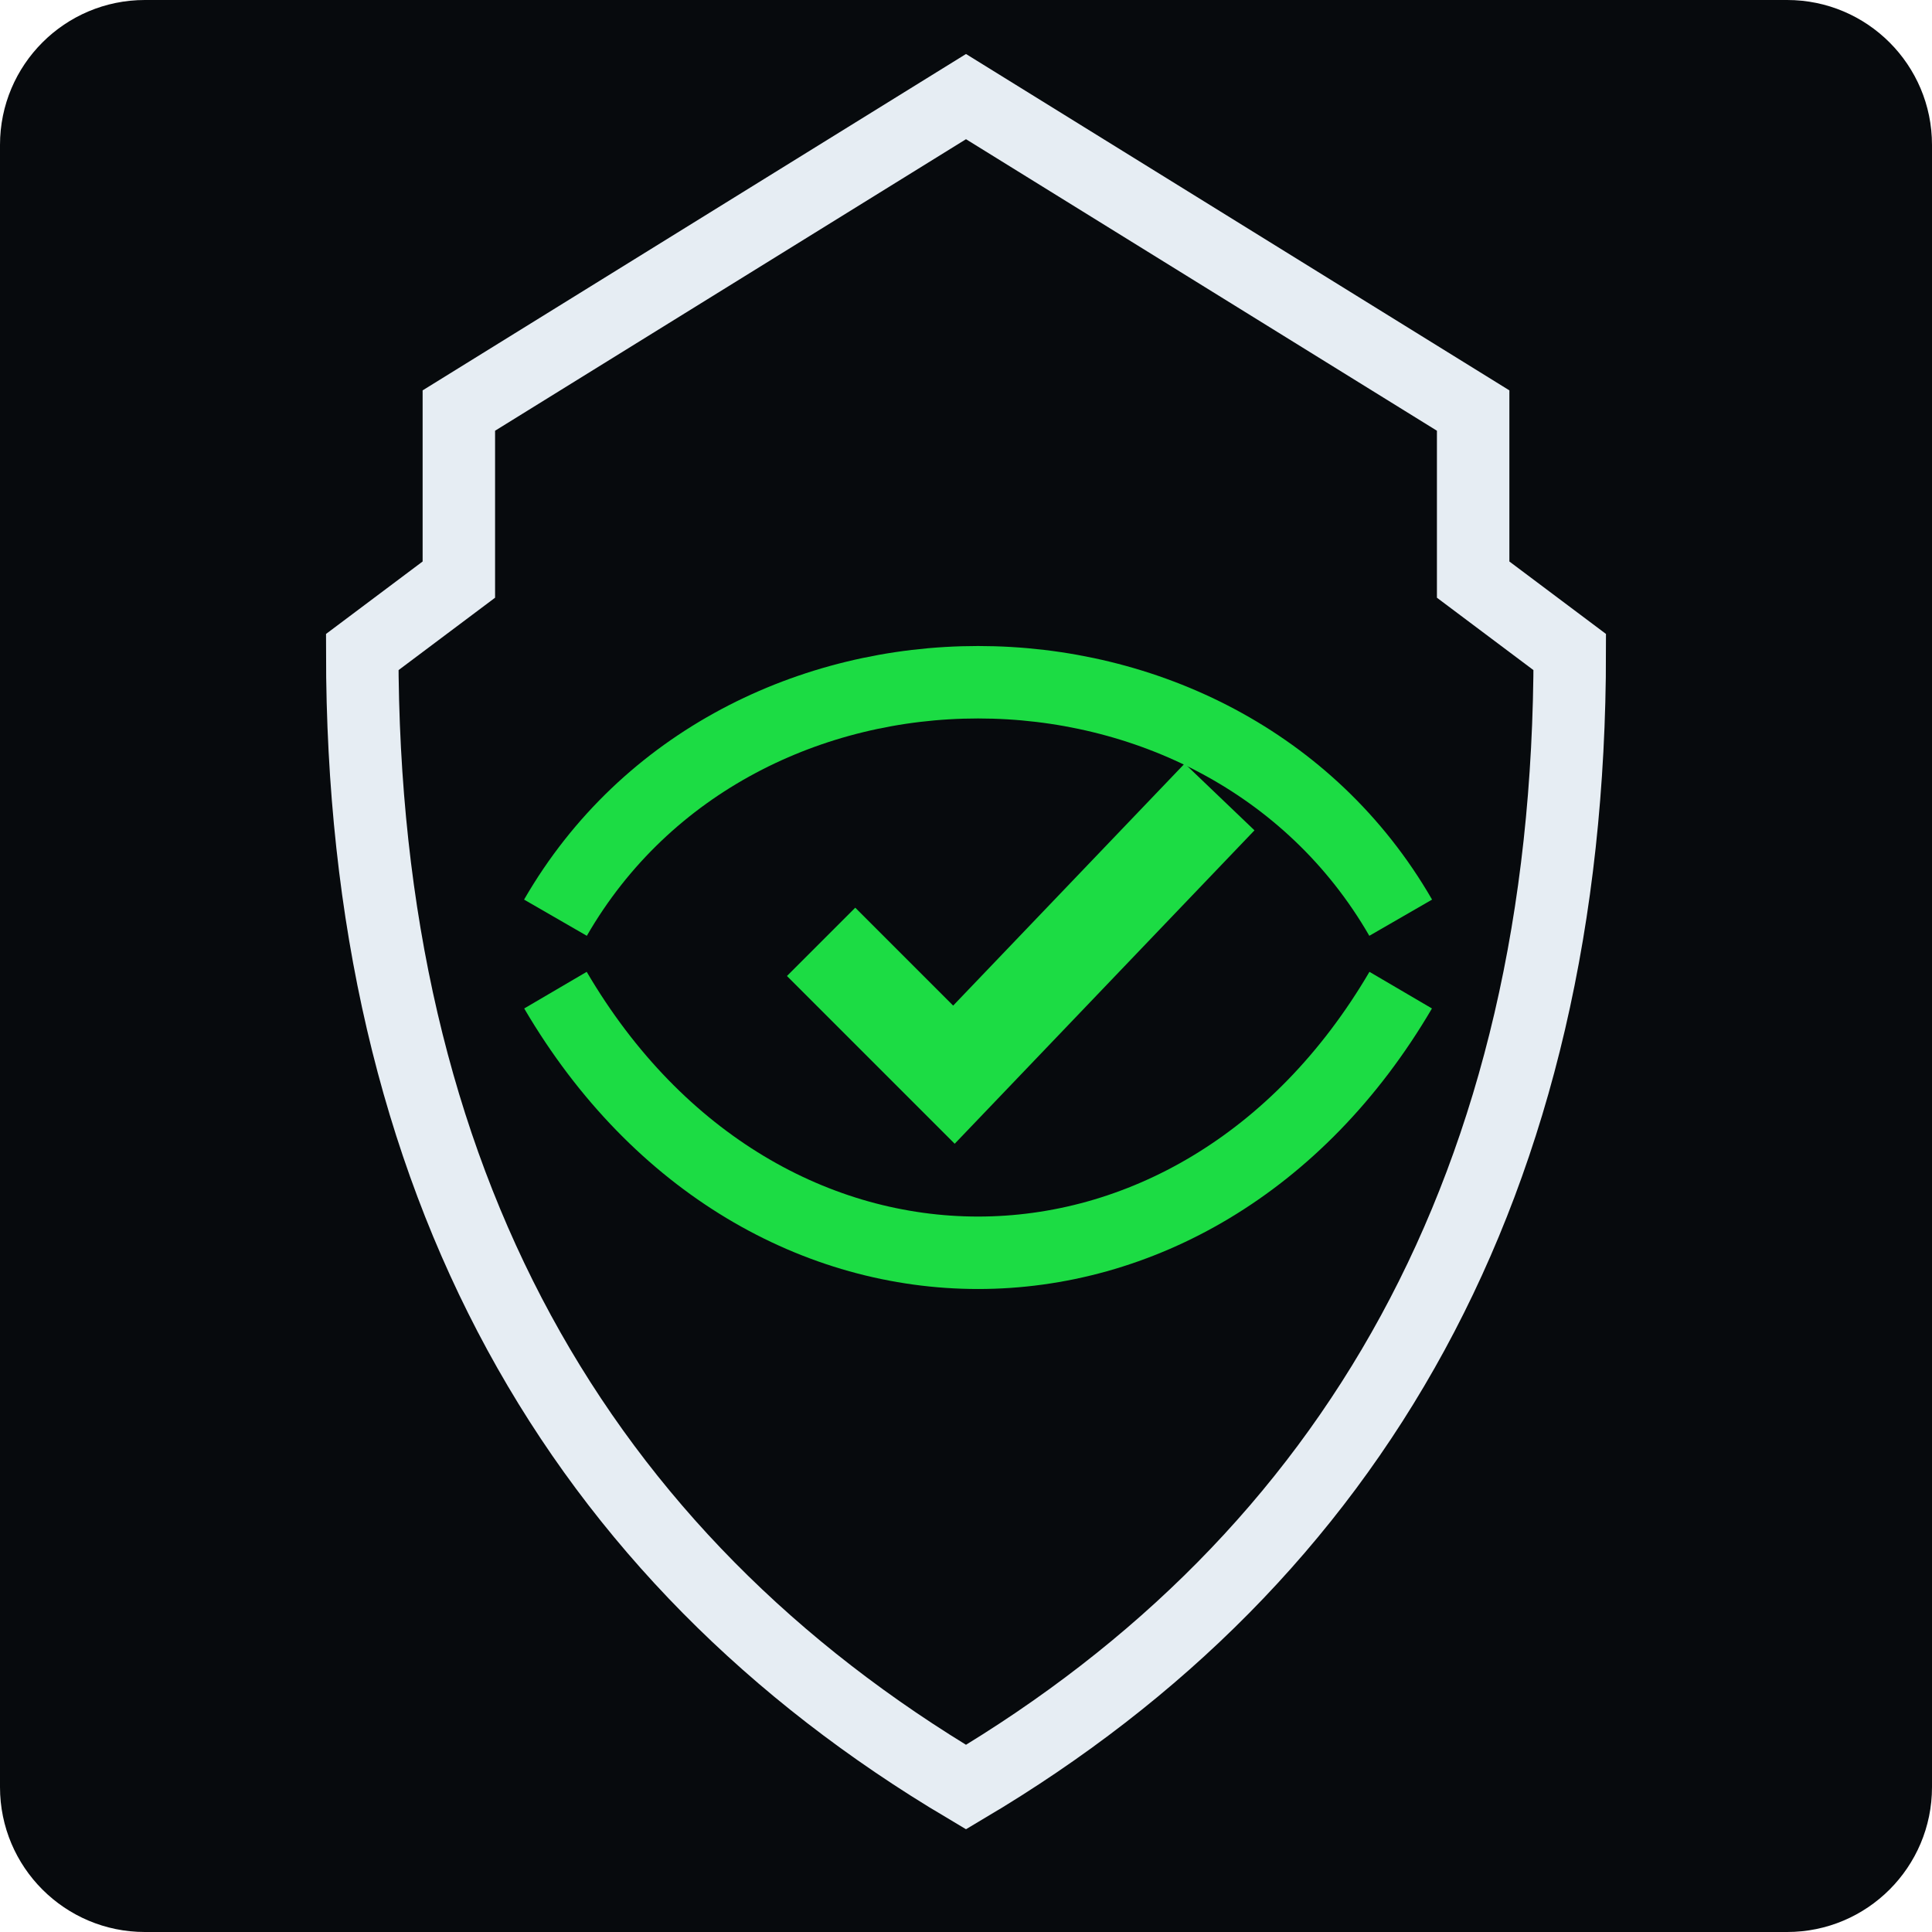
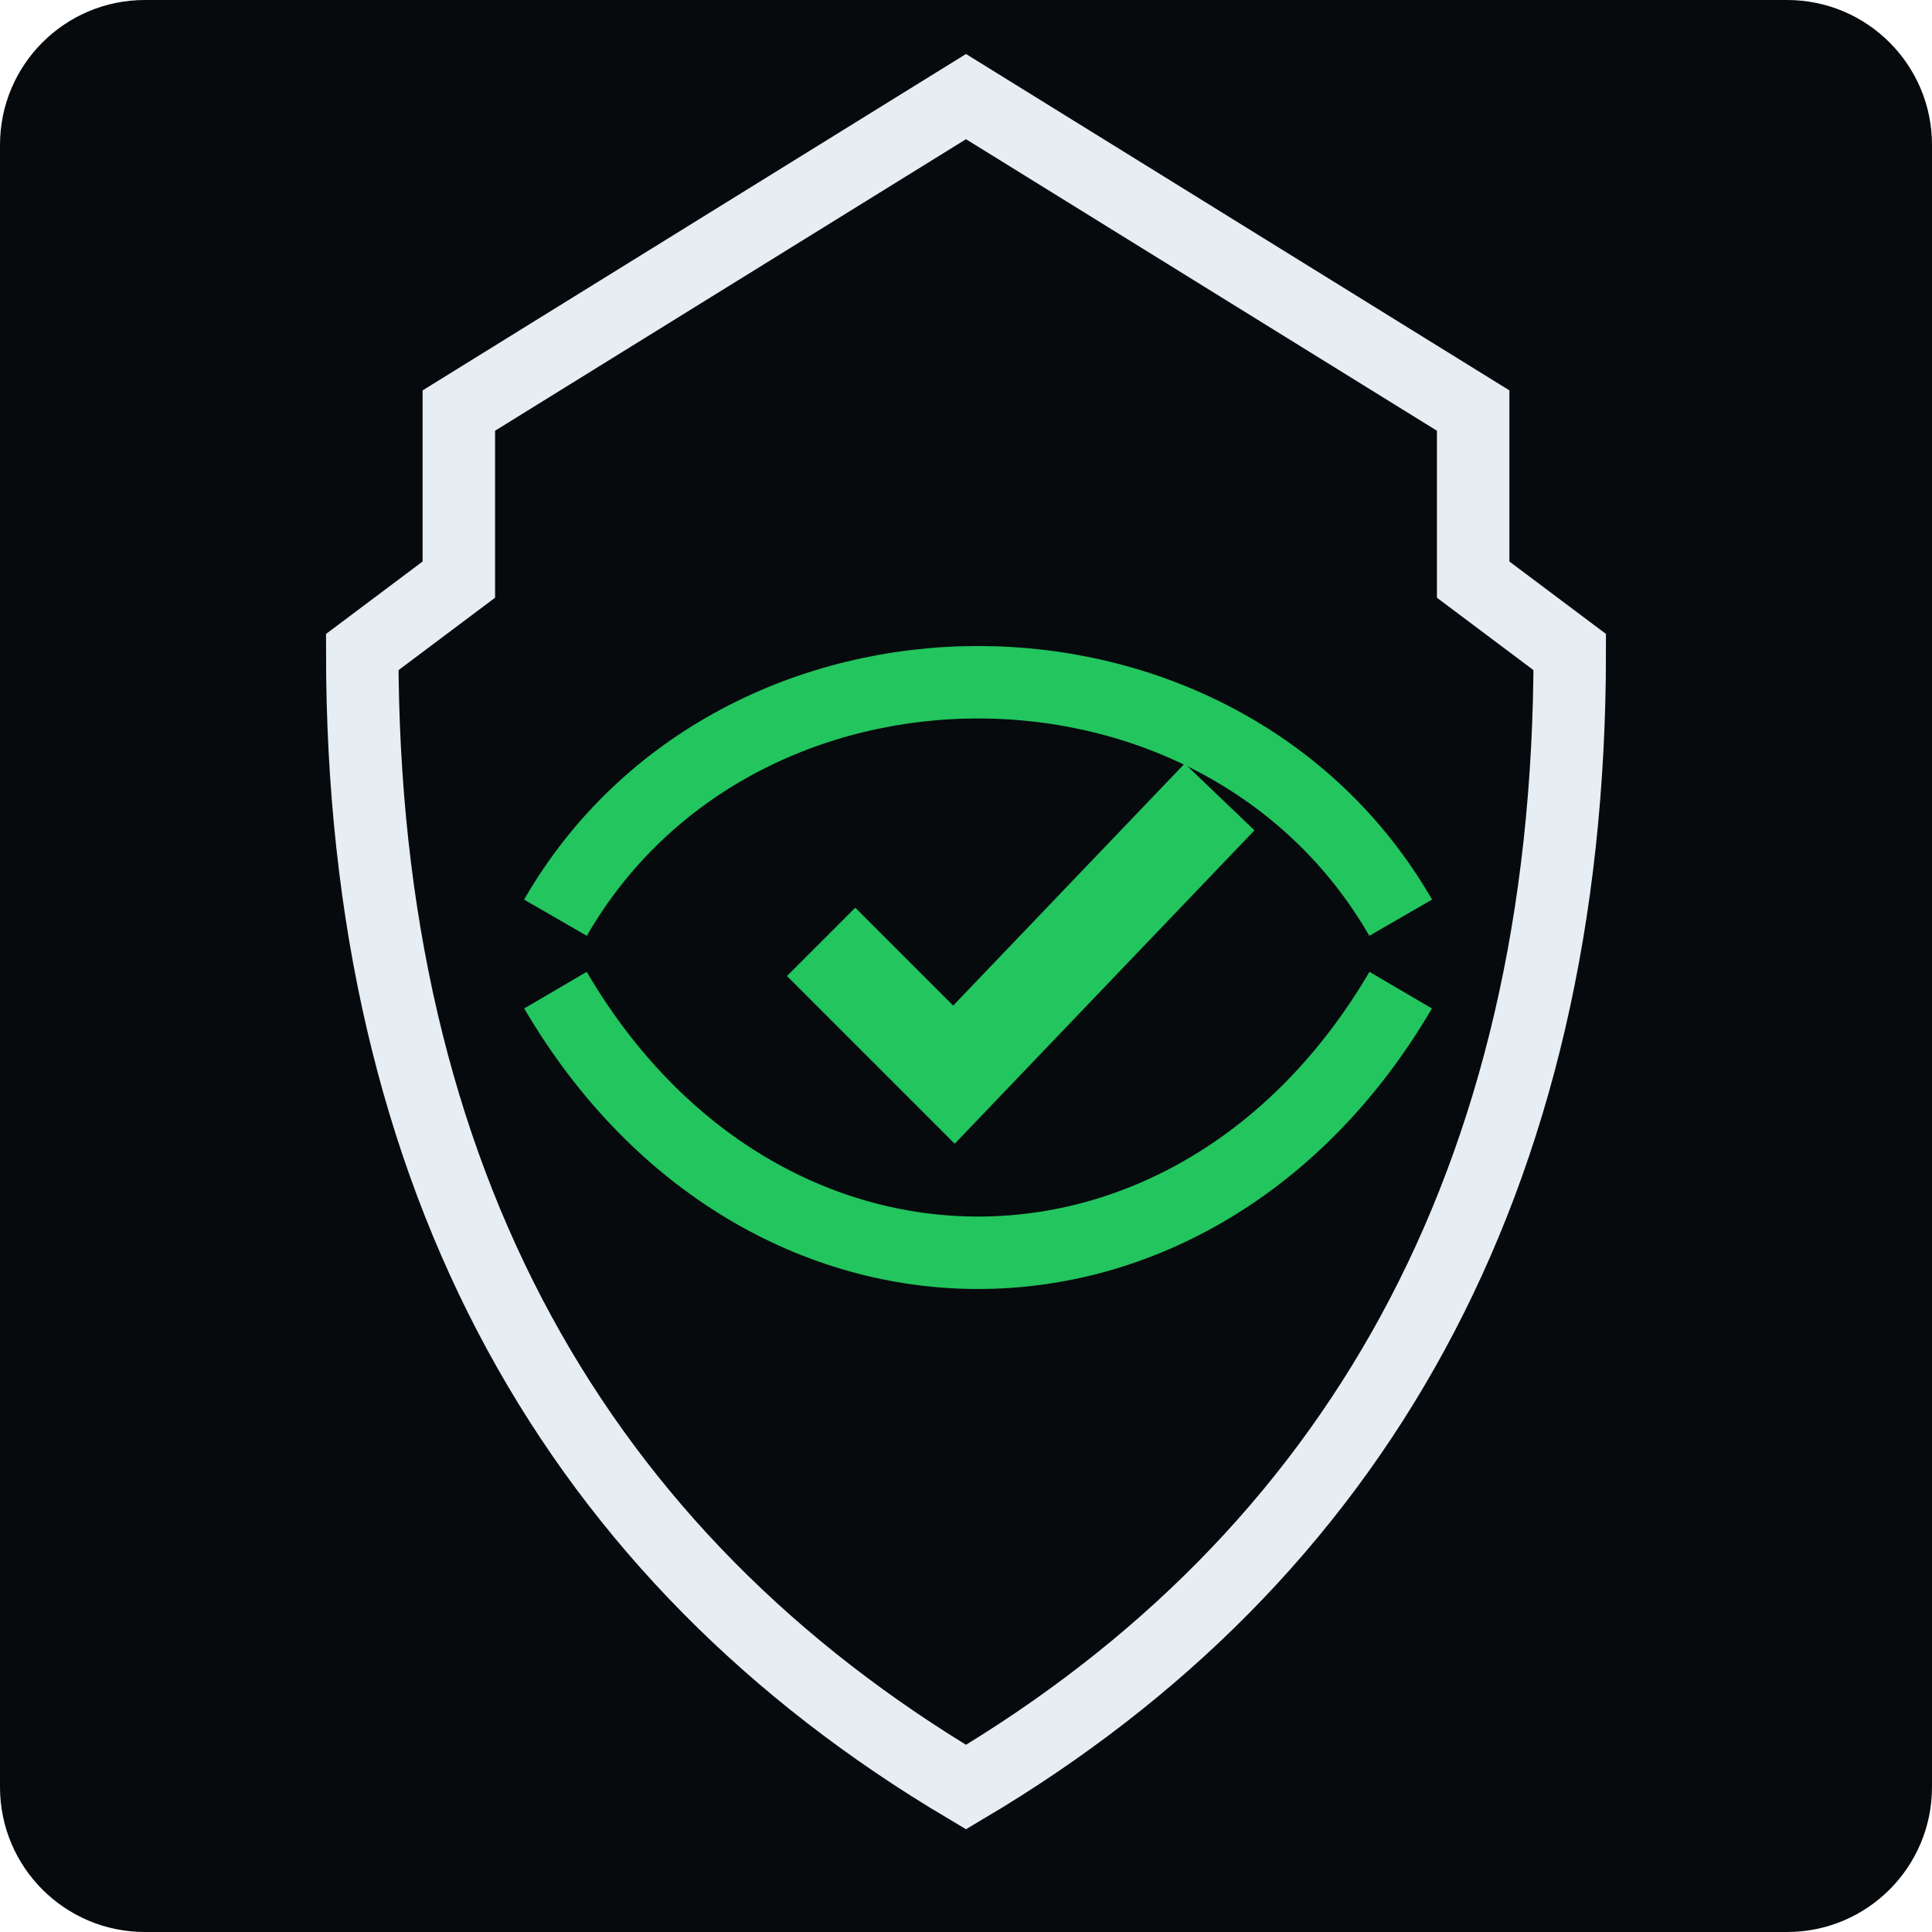
<svg xmlns="http://www.w3.org/2000/svg" viewBox="0 0 160 160">
  <rect width="160" height="160" rx="12" fill="#070A0D" />
  <g transform="translate(16 0)">
    <path d="M64 8 106 34V48L114 54C114 98 96 129 64 148 32 129 14 98 14 54L22 48V34Z" fill="none" stroke="#E6EDF3" stroke-width="6" />
-     <path d="M30 76C45 50 85 50 100 76M30 82C47 111 83 111 100 82" fill="none" stroke="#1CDC44" stroke-width="6" />
-     <path d="m52 78 11 11 22-23" fill="none" stroke="#1CDC44" stroke-width="8" />
+     <path d="M30 76C45 50 85 50 100 76M30 82C47 111 83 111 100 82" fill="none" stroke="#22C55E" stroke-width="6" />
+     <path d="m52 78 11 11 22-23" fill="none" stroke="#22C55E" stroke-width="8" />
  </g>
</svg>
